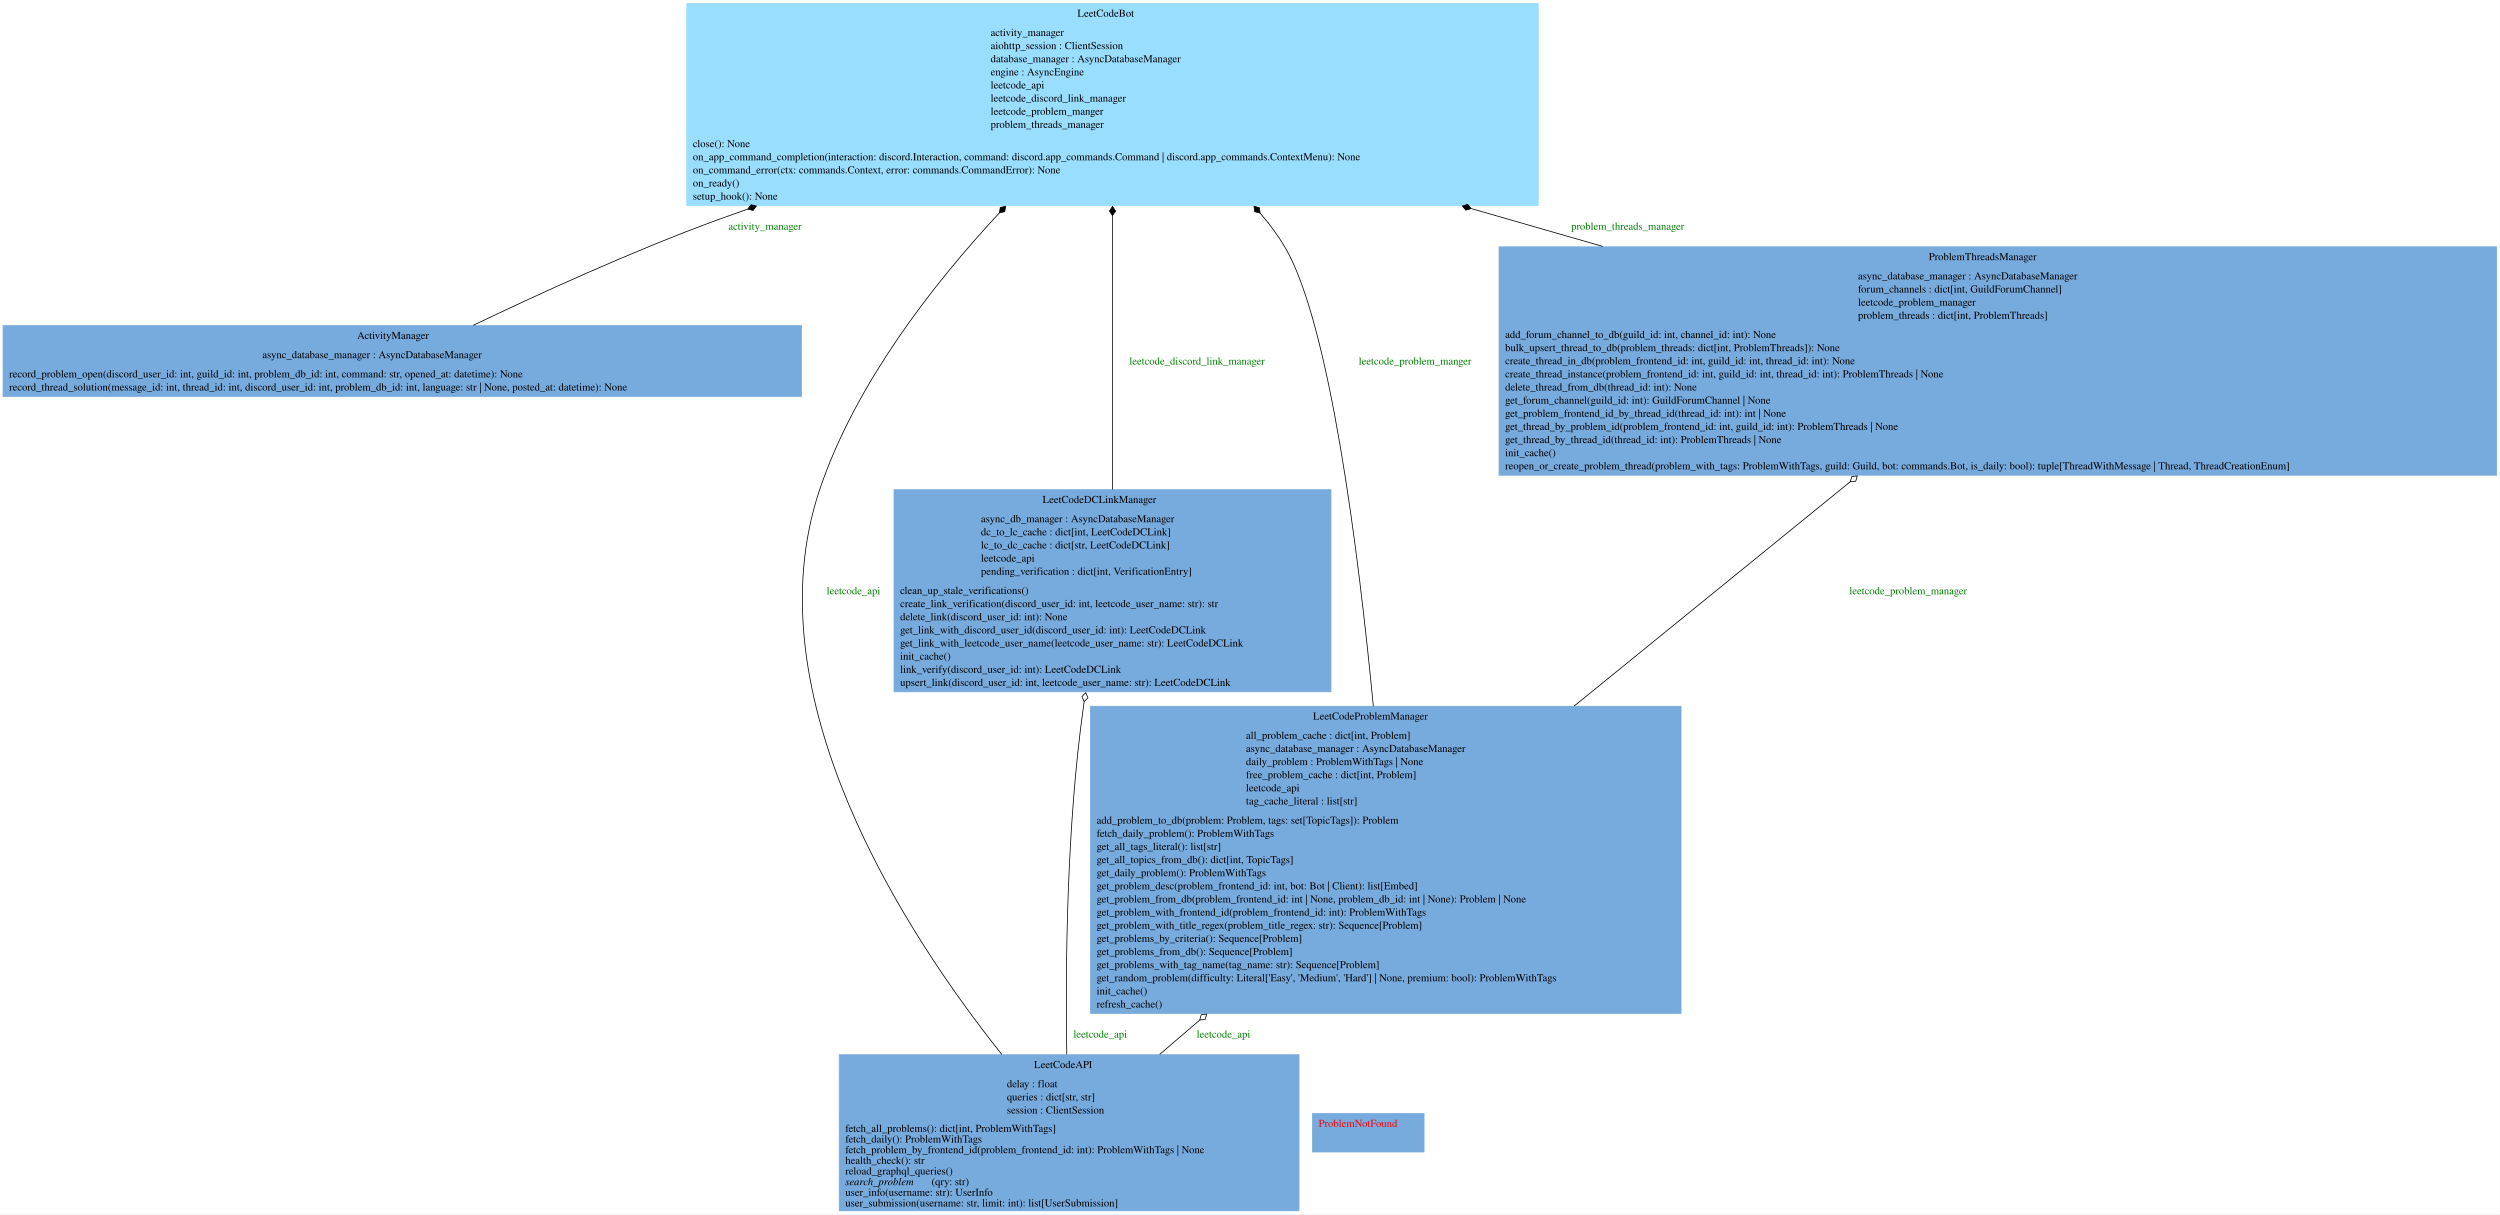
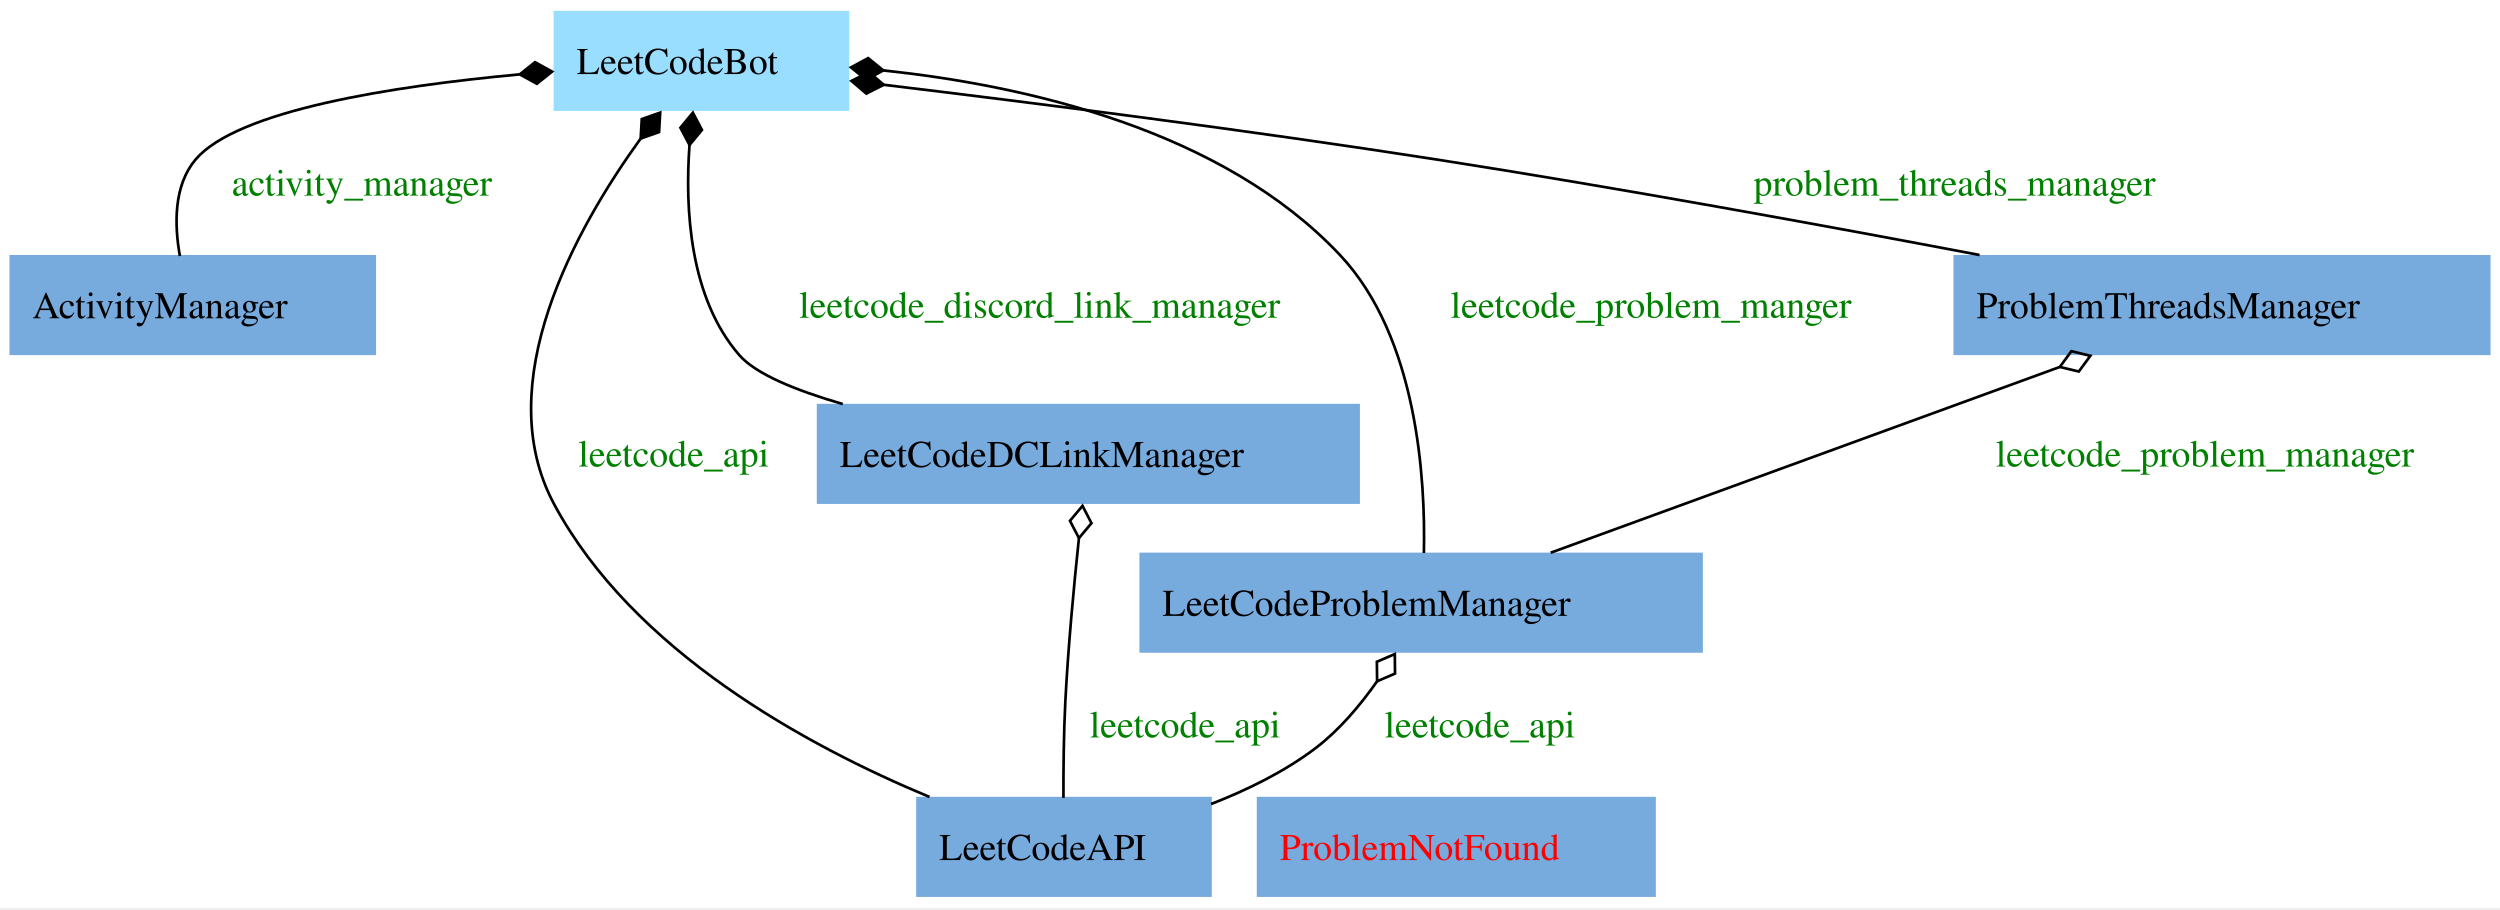
- <svg xmlns="http://www.w3.org/2000/svg" width="3284pt" height="1595pt" viewBox="0.00 0.00 3284.00 1595.00">
-   <g id="graph0" class="graph" transform="scale(1 1) rotate(0) translate(4 1591)">
-     <polygon fill="white" stroke="none" points="-4,4 -4,-1591 3279.62,-1591 3279.62,4 -4,4" />
+ <svg xmlns="http://www.w3.org/2000/svg" width="924pt" height="336pt" viewBox="0.00 0.00 924.00 336.00">
+   <g id="graph0" class="graph" transform="scale(1 1) rotate(0) translate(4 331.5)">
+     <polygon fill="white" stroke="none" points="-4,4 -4,-331.5 920,-331.5 920,4 -4,4" />
    <g id="node1" class="node">
-       <polygon fill="#77aadd" stroke="#77aadd" points="0,-1070.25 0,-1163.25 1048.75,-1163.25 1048.75,-1070.25 0,-1070.25" />
-       <text xml:space="preserve" text-anchor="start" x="465.12" y="-1145.75" font-family="Times,serif" font-size="14.00">ActivityManager</text>
-       <polyline fill="none" stroke="#77aadd" points="0,-1138 1048.75,-1138" />
-       <text xml:space="preserve" text-anchor="start" x="340.62" y="-1120.5" font-family="Times,serif" font-size="14.00">async_database_manager : AsyncDatabaseManager</text>
-       <polyline fill="none" stroke="#77aadd" points="0,-1112.75 1048.75,-1112.75" />
-       <text xml:space="preserve" text-anchor="start" x="8" y="-1095.25" font-family="Times,serif" font-size="14.00">record_problem_open(discord_user_id: int, guild_id: int, problem_db_id: int, command: str, opened_at: datetime): None</text>
-       <text xml:space="preserve" text-anchor="start" x="8" y="-1078" font-family="Times,serif" font-size="14.00">record_thread_solution(message_id: int, thread_id: int, discord_user_id: int, problem_db_id: int, language: str | None, posted_at: datetime): None</text>
+       <polygon fill="#77aadd" stroke="#77aadd" points="0,-200.75 0,-236.75 134.5,-236.75 134.5,-200.75 0,-200.75" />
+       <text xml:space="preserve" text-anchor="start" x="8" y="-213.88" font-family="Times,serif" font-size="14.00">ActivityManager</text>
    </g>
    <g id="node3" class="node">
-       <polygon fill="#99ddff" stroke="#99ddff" points="898.12,-1321 898.12,-1586.5 2016.62,-1586.5 2016.62,-1321 898.12,-1321" />
-       <text xml:space="preserve" text-anchor="start" x="1411.25" y="-1569" font-family="Times,serif" font-size="14.00">LeetCodeBot</text>
-       <polyline fill="none" stroke="#99ddff" points="898.12,-1561.25 2016.62,-1561.25" />
-       <text xml:space="preserve" text-anchor="start" x="1297.25" y="-1543.75" font-family="Times,serif" font-size="14.00">activity_manager</text>
-       <text xml:space="preserve" text-anchor="start" x="1297.25" y="-1526.5" font-family="Times,serif" font-size="14.00">aiohttp_session : ClientSession</text>
-       <text xml:space="preserve" text-anchor="start" x="1297.25" y="-1509.25" font-family="Times,serif" font-size="14.00">database_manager : AsyncDatabaseManager</text>
-       <text xml:space="preserve" text-anchor="start" x="1297.25" y="-1492" font-family="Times,serif" font-size="14.00">engine : AsyncEngine</text>
-       <text xml:space="preserve" text-anchor="start" x="1297.25" y="-1474.75" font-family="Times,serif" font-size="14.00">leetcode_api</text>
-       <text xml:space="preserve" text-anchor="start" x="1297.25" y="-1457.5" font-family="Times,serif" font-size="14.00">leetcode_discord_link_manager</text>
-       <text xml:space="preserve" text-anchor="start" x="1297.25" y="-1440.25" font-family="Times,serif" font-size="14.00">leetcode_problem_manger</text>
-       <text xml:space="preserve" text-anchor="start" x="1297.25" y="-1423" font-family="Times,serif" font-size="14.00">problem_threads_manager</text>
-       <polyline fill="none" stroke="#99ddff" points="898.12,-1415.25 2016.62,-1415.25" />
-       <text xml:space="preserve" text-anchor="start" x="906.12" y="-1397.75" font-family="Times,serif" font-size="14.00">close(): None</text>
-       <text xml:space="preserve" text-anchor="start" x="906.12" y="-1380.5" font-family="Times,serif" font-size="14.00">on_app_command_completion(interaction: discord.Interaction, command: discord.app_commands.Command | discord.app_commands.ContextMenu): None</text>
-       <text xml:space="preserve" text-anchor="start" x="906.12" y="-1363.25" font-family="Times,serif" font-size="14.00">on_command_error(ctx: commands.Context, error: commands.CommandError): None</text>
-       <text xml:space="preserve" text-anchor="start" x="906.12" y="-1346" font-family="Times,serif" font-size="14.00">on_ready()</text>
-       <text xml:space="preserve" text-anchor="start" x="906.12" y="-1328.75" font-family="Times,serif" font-size="14.00">setup_hook(): None</text>
+       <polygon fill="#99ddff" stroke="#99ddff" points="201.12,-291 201.12,-327 309.38,-327 309.38,-291 201.12,-291" />
+       <text xml:space="preserve" text-anchor="start" x="209.12" y="-304.12" font-family="Times,serif" font-size="14.00">LeetCodeBot</text>
    </g>
    <g id="edge1" class="edge">
-       <path fill="none" stroke="black" d="M617.64,-1163.67C700.77,-1203.54 826.42,-1261.19 939.38,-1302.5 952.17,-1307.18 965.18,-1311.81 978.34,-1316.38" />
-       <polygon fill="black" stroke="black" points="978.28,-1316.36 985.25,-1314.54 989.62,-1320.28 982.65,-1322.1 978.28,-1316.36" />
-       <text xml:space="preserve" text-anchor="middle" x="1000.88" y="-1289.2" font-family="Times,serif" font-size="14.00" fill="green">activity_manager</text>
+       <path fill="none" stroke="black" d="M62.49,-236.88C60.44,-248.27 60.1,-262.84 68.25,-272.5 83.59,-290.68 140.82,-299.64 187.97,-304" />
+       <polygon fill="black" stroke="black" points="188.1,-304.01 194.42,-300.54 200.06,-305.03 193.74,-308.51 188.1,-304.01" />
+       <text xml:space="preserve" text-anchor="middle" x="129.75" y="-259.2" font-family="Times,serif" font-size="14.00" fill="green">activity_manager</text>
    </g>
    <g id="node2" class="node">
-       <polygon fill="#77aadd" stroke="#77aadd" points="1098.38,-0.5 1098.38,-205.5 1702.38,-205.5 1702.38,-0.5 1098.38,-0.5" />
-       <text xml:space="preserve" text-anchor="start" x="1354.25" y="-188" font-family="Times,serif" font-size="14.00">LeetCodeAPI</text>
-       <polyline fill="none" stroke="#77aadd" points="1098.38,-180.25 1702.38,-180.25" />
-       <text xml:space="preserve" text-anchor="start" x="1318.62" y="-162.75" font-family="Times,serif" font-size="14.00">delay : float</text>
-       <text xml:space="preserve" text-anchor="start" x="1318.62" y="-145.5" font-family="Times,serif" font-size="14.00">queries : dict[str, str]</text>
-       <text xml:space="preserve" text-anchor="start" x="1318.62" y="-128.25" font-family="Times,serif" font-size="14.00">session : ClientSession</text>
-       <polyline fill="none" stroke="#77aadd" points="1098.38,-120.5 1702.38,-120.5" />
-       <text xml:space="preserve" text-anchor="start" x="1106.38" y="-104.2" font-family="Times,serif" font-size="14.00">fetch_all_problems(): dict[int, ProblemWithTags]</text>
-       <text xml:space="preserve" text-anchor="start" x="1106.38" y="-90.2" font-family="Times,serif" font-size="14.00">fetch_daily(): ProblemWithTags</text>
-       <text xml:space="preserve" text-anchor="start" x="1106.38" y="-76.2" font-family="Times,serif" font-size="14.00">fetch_problem_by_frontend_id(problem_frontend_id: int): ProblemWithTags | None</text>
-       <text xml:space="preserve" text-anchor="start" x="1106.38" y="-62.2" font-family="Times,serif" font-size="14.00">health_check(): str</text>
-       <text xml:space="preserve" text-anchor="start" x="1106.38" y="-48.2" font-family="Times,serif" font-size="14.00">reload_graphql_queries()</text>
-       <text xml:space="preserve" text-anchor="start" x="1106.38" y="-34.2" font-family="Times,serif" font-style="italic" font-size="14.00">search_problem</text>
-       <text xml:space="preserve" text-anchor="start" x="1219.62" y="-34.2" font-family="Times,serif" font-size="14.00">(qry: str)</text>
-       <text xml:space="preserve" text-anchor="start" x="1106.38" y="-20.2" font-family="Times,serif" font-size="14.00">user_info(username: str): UserInfo</text>
-       <text xml:space="preserve" text-anchor="start" x="1106.38" y="-6.2" font-family="Times,serif" font-size="14.00">user_submission(username: str, limit: int): list[UserSubmission]</text>
+       <polygon fill="#77aadd" stroke="#77aadd" points="335.12,-0.5 335.12,-36.5 443.38,-36.5 443.38,-0.5 335.12,-0.5" />
+       <text xml:space="preserve" text-anchor="start" x="343.12" y="-13.62" font-family="Times,serif" font-size="14.00">LeetCodeAPI</text>
    </g>
    <g id="edge2" class="edge">
-       <path fill="none" stroke="black" d="M1311.93,-205.92C1186.33,-363.53 981.16,-676.6 1072.88,-948.25 1119.7,-1086.95 1221.58,-1217.64 1308.7,-1311.24" />
-       <polygon fill="black" stroke="black" points="1308.8,-1311.34 1315.82,-1312.98 1317.01,-1320.09 1309.99,-1318.45 1308.8,-1311.34" />
-       <text xml:space="preserve" text-anchor="middle" x="1117.12" y="-810.33" font-family="Times,serif" font-size="14.00" fill="green">leetcode_api</text>
+       <path fill="none" stroke="black" d="M339.55,-36.94C294.18,-55.83 229.88,-90.79 200.75,-145.25 176.88,-189.86 208.66,-246.9 232.76,-280.25" />
+       <polygon fill="black" stroke="black" points="232.79,-280.29 239.59,-282.68 240,-289.88 233.2,-287.49 232.79,-280.29" />
+       <text xml:space="preserve" text-anchor="middle" x="245" y="-159.07" font-family="Times,serif" font-size="14.00" fill="green">leetcode_api</text>
    </g>
    <g id="node4" class="node">
-       <polygon fill="#77aadd" stroke="#77aadd" points="1170.38,-682.25 1170.38,-947.75 1744.38,-947.75 1744.38,-682.25 1170.38,-682.25" />
-       <text xml:space="preserve" text-anchor="start" x="1365.5" y="-930.25" font-family="Times,serif" font-size="14.00">LeetCodeDCLinkManager</text>
-       <polyline fill="none" stroke="#77aadd" points="1170.38,-922.5 1744.38,-922.5" />
-       <text xml:space="preserve" text-anchor="start" x="1284.5" y="-905" font-family="Times,serif" font-size="14.00">async_db_manager : AsyncDatabaseManager</text>
-       <text xml:space="preserve" text-anchor="start" x="1284.5" y="-887.75" font-family="Times,serif" font-size="14.00">dc_to_lc_cache : dict[int, LeetCodeDCLink]</text>
-       <text xml:space="preserve" text-anchor="start" x="1284.5" y="-870.5" font-family="Times,serif" font-size="14.00">lc_to_dc_cache : dict[str, LeetCodeDCLink]</text>
-       <text xml:space="preserve" text-anchor="start" x="1284.5" y="-853.25" font-family="Times,serif" font-size="14.00">leetcode_api</text>
-       <text xml:space="preserve" text-anchor="start" x="1284.5" y="-836" font-family="Times,serif" font-size="14.00">pending_verification : dict[int, VerificationEntry]</text>
-       <polyline fill="none" stroke="#77aadd" points="1170.38,-828.25 1744.38,-828.25" />
-       <text xml:space="preserve" text-anchor="start" x="1178.38" y="-810.75" font-family="Times,serif" font-size="14.00">clean_up_stale_verifications()</text>
-       <text xml:space="preserve" text-anchor="start" x="1178.38" y="-793.5" font-family="Times,serif" font-size="14.00">create_link_verification(discord_user_id: int, leetcode_user_name: str): str</text>
-       <text xml:space="preserve" text-anchor="start" x="1178.38" y="-776.25" font-family="Times,serif" font-size="14.00">delete_link(discord_user_id: int): None</text>
-       <text xml:space="preserve" text-anchor="start" x="1178.38" y="-759" font-family="Times,serif" font-size="14.00">get_link_with_discord_user_id(discord_user_id: int): LeetCodeDCLink</text>
-       <text xml:space="preserve" text-anchor="start" x="1178.38" y="-741.75" font-family="Times,serif" font-size="14.00">get_link_with_leetcode_user_name(leetcode_user_name: str): LeetCodeDCLink</text>
-       <text xml:space="preserve" text-anchor="start" x="1178.38" y="-724.5" font-family="Times,serif" font-size="14.00">init_cache()</text>
-       <text xml:space="preserve" text-anchor="start" x="1178.38" y="-707.25" font-family="Times,serif" font-size="14.00">link_verify(discord_user_id: int): LeetCodeDCLink</text>
-       <text xml:space="preserve" text-anchor="start" x="1178.38" y="-690" font-family="Times,serif" font-size="14.00">upsert_link(discord_user_id: int, leetcode_user_name: str): LeetCodeDCLink</text>
+       <polygon fill="#77aadd" stroke="#77aadd" points="298.38,-145.75 298.38,-181.75 498.12,-181.75 498.12,-145.75 298.38,-145.75" />
+       <text xml:space="preserve" text-anchor="start" x="306.38" y="-158.88" font-family="Times,serif" font-size="14.00">LeetCodeDCLinkManager</text>
    </g>
    <g id="edge6" class="edge">
-       <path fill="none" stroke="black" d="M1397.33,-205.94C1395.47,-318.57 1396.87,-505.02 1419.38,-663.75 1419.63,-665.53 1419.89,-667.32 1420.17,-669.12" />
-       <polygon fill="none" stroke="black" points="1420.19,-669.26 1425.13,-674.52 1422.18,-681.1 1417.24,-675.84 1420.19,-669.26" />
-       <text xml:space="preserve" text-anchor="middle" x="1441.25" y="-227.95" font-family="Times,serif" font-size="14.00" fill="green">leetcode_api</text>
+       <path fill="none" stroke="black" d="M389.05,-36.62C389.02,-46.94 389.14,-60.36 389.75,-72.25 390.79,-92.4 392.91,-114.99 394.77,-132.56" />
+       <polygon fill="none" stroke="black" points="394.78,-132.61 399.41,-138.14 396.09,-144.54 391.46,-139.01 394.78,-132.61" />
+       <text xml:space="preserve" text-anchor="middle" x="434" y="-58.95" font-family="Times,serif" font-size="14.00" fill="green">leetcode_api</text>
    </g>
    <g id="node5" class="node">
-       <polygon fill="#77aadd" stroke="#77aadd" points="1428.5,-259.75 1428.5,-663.25 2204.25,-663.25 2204.25,-259.75 1428.5,-259.75" />
-       <text xml:space="preserve" text-anchor="start" x="1720.75" y="-645.75" font-family="Times,serif" font-size="14.00">LeetCodeProblemManager</text>
-       <polyline fill="none" stroke="#77aadd" points="1428.5,-638 2204.25,-638" />
-       <text xml:space="preserve" text-anchor="start" x="1632.62" y="-620.5" font-family="Times,serif" font-size="14.00">all_problem_cache : dict[int, Problem]</text>
-       <text xml:space="preserve" text-anchor="start" x="1632.62" y="-603.25" font-family="Times,serif" font-size="14.00">async_database_manager : AsyncDatabaseManager</text>
-       <text xml:space="preserve" text-anchor="start" x="1632.62" y="-586" font-family="Times,serif" font-size="14.00">daily_problem : ProblemWithTags | None</text>
-       <text xml:space="preserve" text-anchor="start" x="1632.62" y="-568.75" font-family="Times,serif" font-size="14.00">free_problem_cache : dict[int, Problem]</text>
-       <text xml:space="preserve" text-anchor="start" x="1632.62" y="-551.5" font-family="Times,serif" font-size="14.00">leetcode_api</text>
-       <text xml:space="preserve" text-anchor="start" x="1632.62" y="-534.25" font-family="Times,serif" font-size="14.00">tag_cache_literal : list[str]</text>
-       <polyline fill="none" stroke="#77aadd" points="1428.5,-526.5 2204.25,-526.5" />
-       <text xml:space="preserve" text-anchor="start" x="1436.5" y="-509" font-family="Times,serif" font-size="14.00">add_problem_to_db(problem: Problem, tags: set[TopicTags]): Problem</text>
-       <text xml:space="preserve" text-anchor="start" x="1436.5" y="-491.75" font-family="Times,serif" font-size="14.00">fetch_daily_problem(): ProblemWithTags</text>
-       <text xml:space="preserve" text-anchor="start" x="1436.5" y="-474.5" font-family="Times,serif" font-size="14.00">get_all_tags_literal(): list[str]</text>
-       <text xml:space="preserve" text-anchor="start" x="1436.5" y="-457.25" font-family="Times,serif" font-size="14.00">get_all_topics_from_db(): dict[int, TopicTags]</text>
-       <text xml:space="preserve" text-anchor="start" x="1436.5" y="-440" font-family="Times,serif" font-size="14.00">get_daily_problem(): ProblemWithTags</text>
-       <text xml:space="preserve" text-anchor="start" x="1436.5" y="-422.75" font-family="Times,serif" font-size="14.00">get_problem_desc(problem_frontend_id: int, bot: Bot | Client): list[Embed]</text>
-       <text xml:space="preserve" text-anchor="start" x="1436.5" y="-405.5" font-family="Times,serif" font-size="14.00">get_problem_from_db(problem_frontend_id: int | None, problem_db_id: int | None): Problem | None</text>
-       <text xml:space="preserve" text-anchor="start" x="1436.5" y="-388.25" font-family="Times,serif" font-size="14.00">get_problem_with_frontend_id(problem_frontend_id: int): ProblemWithTags</text>
-       <text xml:space="preserve" text-anchor="start" x="1436.5" y="-371" font-family="Times,serif" font-size="14.00">get_problem_with_title_regex(problem_title_regex: str): Sequence[Problem]</text>
-       <text xml:space="preserve" text-anchor="start" x="1436.5" y="-353.75" font-family="Times,serif" font-size="14.00">get_problems_by_criteria(): Sequence[Problem]</text>
-       <text xml:space="preserve" text-anchor="start" x="1436.5" y="-336.5" font-family="Times,serif" font-size="14.00">get_problems_from_db(): Sequence[Problem]</text>
-       <text xml:space="preserve" text-anchor="start" x="1436.5" y="-319.25" font-family="Times,serif" font-size="14.00">get_problems_with_tag_name(tag_name: str): Sequence[Problem]</text>
-       <text xml:space="preserve" text-anchor="start" x="1436.5" y="-302" font-family="Times,serif" font-size="14.00">get_random_problem(difficulty: Literal['Easy', 'Medium', 'Hard'] | None, premium: bool): ProblemWithTags</text>
-       <text xml:space="preserve" text-anchor="start" x="1436.5" y="-284.75" font-family="Times,serif" font-size="14.00">init_cache()</text>
-       <text xml:space="preserve" text-anchor="start" x="1436.5" y="-267.5" font-family="Times,serif" font-size="14.00">refresh_cache()</text>
+       <polygon fill="#77aadd" stroke="#77aadd" points="417.62,-90.75 417.62,-126.75 624.88,-126.75 624.88,-90.75 417.62,-90.75" />
+       <text xml:space="preserve" text-anchor="start" x="425.62" y="-103.88" font-family="Times,serif" font-size="14.00">LeetCodeProblemManager</text>
    </g>
    <g id="edge7" class="edge">
-       <path fill="none" stroke="black" d="M1519.31,-205.92C1536.1,-220.31 1553.84,-235.52 1571.97,-251.05" />
-       <polygon fill="none" stroke="black" points="1571.98,-251.06 1579.14,-251.93 1581.1,-258.87 1573.94,-258.01 1571.98,-251.06" />
-       <text xml:space="preserve" text-anchor="middle" x="1603.13" y="-227.95" font-family="Times,serif" font-size="14.00" fill="green">leetcode_api</text>
+       <path fill="none" stroke="black" d="M443.61,-34.34C457.03,-39.54 470.83,-46.33 482.25,-55 491.05,-61.68 498.78,-70.88 504.99,-79.72" />
+       <polygon fill="none" stroke="black" points="504.98,-79.7 511.6,-82.55 511.52,-89.76 504.89,-86.91 504.98,-79.7" />
+       <text xml:space="preserve" text-anchor="middle" x="542.96" y="-58.95" font-family="Times,serif" font-size="14.00" fill="green">leetcode_api</text>
    </g>
    <g id="edge3" class="edge">
-       <path fill="none" stroke="black" d="M1457.38,-947.94C1457.38,-1052.86 1457.38,-1199.5 1457.38,-1307.71" />
-       <polygon fill="black" stroke="black" points="1457.38,-1307.81 1461.38,-1313.81 1457.38,-1319.81 1453.38,-1313.81 1457.38,-1307.81" />
-       <text xml:space="preserve" text-anchor="middle" x="1568.38" y="-1112.08" font-family="Times,serif" font-size="14.00" fill="green">leetcode_discord_link_manager</text>
+       <path fill="none" stroke="black" d="M307.48,-182.17C290.04,-187.22 275.31,-193.28 269.25,-200.25 250.94,-221.31 249.11,-254.02 250.84,-277.88" />
+       <polygon fill="black" stroke="black" points="250.84,-277.91 255.44,-283.47 252.08,-289.85 247.48,-284.29 250.84,-277.91" />
+       <text xml:space="preserve" text-anchor="middle" x="380.25" y="-214.07" font-family="Times,serif" font-size="14.00" fill="green">leetcode_discord_link_manager</text>
    </g>
    <g id="edge4" class="edge">
-       <path fill="none" stroke="black" d="M1800.01,-663.3C1780.42,-867.6 1742.62,-1167.9 1683.38,-1267.25 1674.19,-1282.66 1663.23,-1297.35 1651.16,-1311.22" />
-       <polygon fill="black" stroke="black" points="1651.27,-1311.11 1650.23,-1318.24 1643.24,-1320.03 1644.28,-1312.89 1651.27,-1311.11" />
-       <text xml:space="preserve" text-anchor="middle" x="1854.82" y="-1112.08" font-family="Times,serif" font-size="14.00" fill="green">leetcode_problem_manger</text>
+       <path fill="none" stroke="black" d="M522.27,-127.1C522.88,-154.25 519.93,-206.79 491.25,-237.25 447.77,-283.43 375.49,-299.85 322.35,-305.49" />
+       <polygon fill="black" stroke="black" points="322.47,-305.48 316.87,-310.02 310.52,-306.59 316.13,-302.05 322.47,-305.48" />
+       <text xml:space="preserve" text-anchor="middle" x="606.21" y="-214.07" font-family="Times,serif" font-size="14.00" fill="green">leetcode_problem_manger</text>
    </g>
    <g id="node7" class="node">
-       <polygon fill="#77aadd" stroke="#77aadd" points="1965.12,-966.75 1965.12,-1266.75 3275.62,-1266.75 3275.62,-966.75 1965.12,-966.75" />
-       <text xml:space="preserve" text-anchor="start" x="2529.62" y="-1249.25" font-family="Times,serif" font-size="14.00">ProblemThreadsManager</text>
-       <polyline fill="none" stroke="#77aadd" points="1965.12,-1241.5 3275.62,-1241.5" />
-       <text xml:space="preserve" text-anchor="start" x="2436.62" y="-1224" font-family="Times,serif" font-size="14.00">async_database_manager : AsyncDatabaseManager</text>
-       <text xml:space="preserve" text-anchor="start" x="2436.62" y="-1206.75" font-family="Times,serif" font-size="14.00">forum_channels : dict[int, GuildForumChannel]</text>
-       <text xml:space="preserve" text-anchor="start" x="2436.62" y="-1189.5" font-family="Times,serif" font-size="14.00">leetcode_problem_manager</text>
-       <text xml:space="preserve" text-anchor="start" x="2436.62" y="-1172.25" font-family="Times,serif" font-size="14.00">problem_threads : dict[int, ProblemThreads]</text>
-       <polyline fill="none" stroke="#77aadd" points="1965.12,-1164.5 3275.62,-1164.5" />
-       <text xml:space="preserve" text-anchor="start" x="1973.12" y="-1147" font-family="Times,serif" font-size="14.00">add_forum_channel_to_db(guild_id: int, channel_id: int): None</text>
-       <text xml:space="preserve" text-anchor="start" x="1973.12" y="-1129.75" font-family="Times,serif" font-size="14.00">bulk_upsert_thread_to_db(problem_threads: dict[int, ProblemThreads]): None</text>
-       <text xml:space="preserve" text-anchor="start" x="1973.12" y="-1112.5" font-family="Times,serif" font-size="14.00">create_thread_in_db(problem_frontend_id: int, guild_id: int, thread_id: int): None</text>
-       <text xml:space="preserve" text-anchor="start" x="1973.12" y="-1095.25" font-family="Times,serif" font-size="14.00">create_thread_instance(problem_frontend_id: int, guild_id: int, thread_id: int): ProblemThreads | None</text>
-       <text xml:space="preserve" text-anchor="start" x="1973.12" y="-1078" font-family="Times,serif" font-size="14.00">delete_thread_from_db(thread_id: int): None</text>
-       <text xml:space="preserve" text-anchor="start" x="1973.12" y="-1060.75" font-family="Times,serif" font-size="14.00">get_forum_channel(guild_id: int): GuildForumChannel | None</text>
-       <text xml:space="preserve" text-anchor="start" x="1973.12" y="-1043.5" font-family="Times,serif" font-size="14.00">get_problem_frontend_id_by_thread_id(thread_id: int): int | None</text>
-       <text xml:space="preserve" text-anchor="start" x="1973.12" y="-1026.25" font-family="Times,serif" font-size="14.00">get_thread_by_problem_id(problem_frontend_id: int, guild_id: int): ProblemThreads | None</text>
-       <text xml:space="preserve" text-anchor="start" x="1973.12" y="-1009" font-family="Times,serif" font-size="14.00">get_thread_by_thread_id(thread_id: int): ProblemThreads | None</text>
-       <text xml:space="preserve" text-anchor="start" x="1973.12" y="-991.75" font-family="Times,serif" font-size="14.00">init_cache()</text>
-       <text xml:space="preserve" text-anchor="start" x="1973.12" y="-974.5" font-family="Times,serif" font-size="14.00">reopen_or_create_problem_thread(problem_with_tags: ProblemWithTags, guild: Guild, bot: commands.Bot, is_daily: bool): tuple[ThreadWithMessage | Thread, ThreadCreationEnum]</text>
+       <polygon fill="#77aadd" stroke="#77aadd" points="718.5,-200.75 718.5,-236.75 916,-236.75 916,-200.75 718.5,-200.75" />
+       <text xml:space="preserve" text-anchor="start" x="726.5" y="-213.88" font-family="Times,serif" font-size="14.00">ProblemThreadsManager</text>
    </g>
    <g id="edge8" class="edge">
-       <path fill="none" stroke="black" d="M2063.89,-663.6C2180.46,-758.32 2317.46,-869.63 2426.37,-958.12" />
-       <polygon fill="none" stroke="black" points="2426.47,-958.2 2433.65,-958.88 2435.78,-965.77 2428.6,-965.09 2426.47,-958.2" />
-       <text xml:space="preserve" text-anchor="middle" x="2502.62" y="-810.33" font-family="Times,serif" font-size="14.00" fill="green">leetcode_problem_manager</text>
+       <path fill="none" stroke="black" d="M569.14,-127.22C620.4,-145.93 701.83,-175.64 757.31,-195.88" />
+       <polygon fill="none" stroke="black" points="757.31,-195.88 764.32,-194.18 768.59,-199.99 761.58,-201.7 757.31,-195.88" />
+       <text xml:space="preserve" text-anchor="middle" x="810.93" y="-159.07" font-family="Times,serif" font-size="14.00" fill="green">leetcode_problem_manager</text>
    </g>
    <g id="node6" class="node">
-       <polygon fill="#77aadd" stroke="#77aadd" points="1720.12,-77.75 1720.12,-128.25 1866.62,-128.25 1866.62,-77.75 1720.12,-77.75" />
-       <text xml:space="preserve" text-anchor="start" x="1728.12" y="-110.75" font-family="Times,serif" font-size="14.00" fill="red">ProblemNotFound</text>
-       <polyline fill="none" stroke="#77aadd" points="1720.12,-103 1866.62,-103" />
-       <polyline fill="none" stroke="#77aadd" points="1720.12,-103 1866.62,-103" />
-       <text xml:space="preserve" text-anchor="start" x="1791.12" y="-85.5" font-family="Times,serif" font-size="14.00" fill="red"> </text>
+       <polygon fill="#77aadd" stroke="#77aadd" points="461,-0.5 461,-36.5 607.5,-36.5 607.5,-0.5 461,-0.5" />
+       <text xml:space="preserve" text-anchor="start" x="469" y="-13.62" font-family="Times,serif" font-size="14.00" fill="red">ProblemNotFound</text>
    </g>
    <g id="edge5" class="edge">
-       <path fill="none" stroke="black" d="M2101.38,-1267.25C2043.84,-1283.82 1985.47,-1300.63 1928.57,-1317.02" />
-       <polygon fill="black" stroke="black" points="1928.47,-1317.05 1923.81,-1322.56 1916.94,-1320.37 1921.59,-1314.87 1928.47,-1317.05" />
-       <text xml:space="preserve" text-anchor="middle" x="2134.12" y="-1289.2" font-family="Times,serif" font-size="14.00" fill="green">problem_threads_manager</text>
+       <path fill="none" stroke="black" d="M727.64,-237.25C670.43,-248.12 594.62,-261.98 527.25,-272.5 457.66,-283.36 377.7,-293.52 322.57,-300.17" />
+       <polygon fill="black" stroke="black" points="322.62,-300.16 317.14,-304.85 310.7,-301.59 316.19,-296.9 322.62,-300.16" />
+       <text xml:space="preserve" text-anchor="middle" x="718.42" y="-259.2" font-family="Times,serif" font-size="14.00" fill="green">problem_threads_manager</text>
    </g>
  </g>
</svg>
